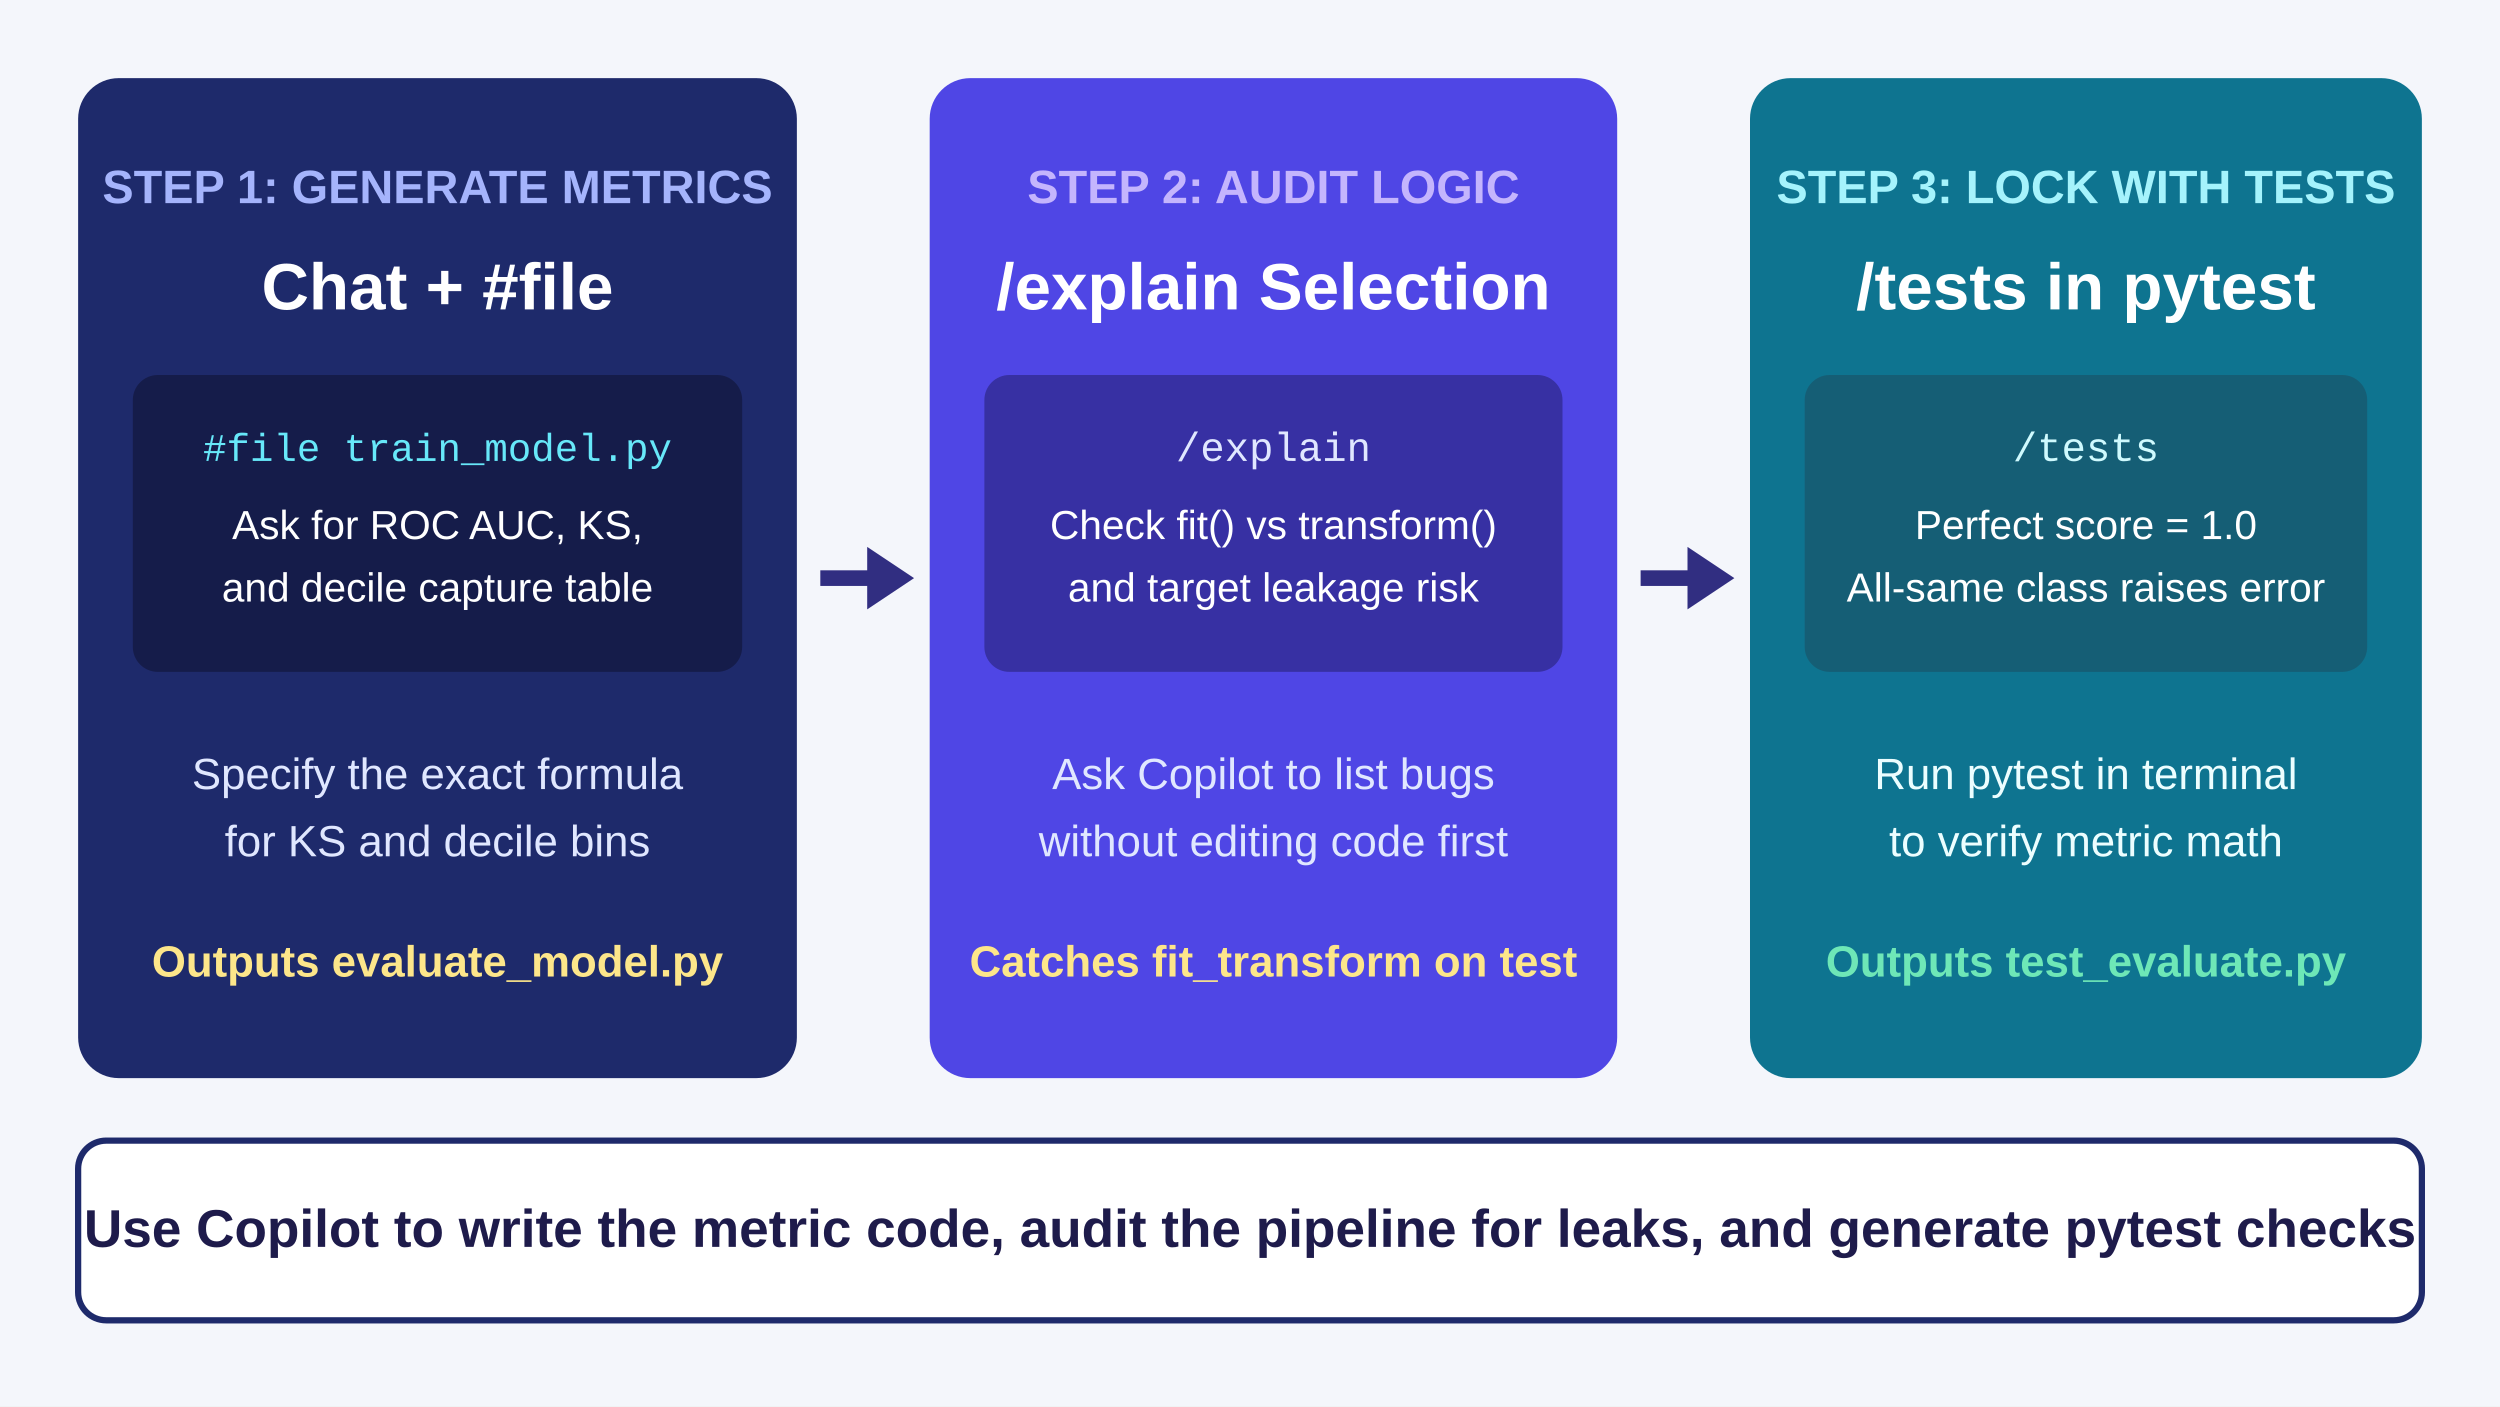
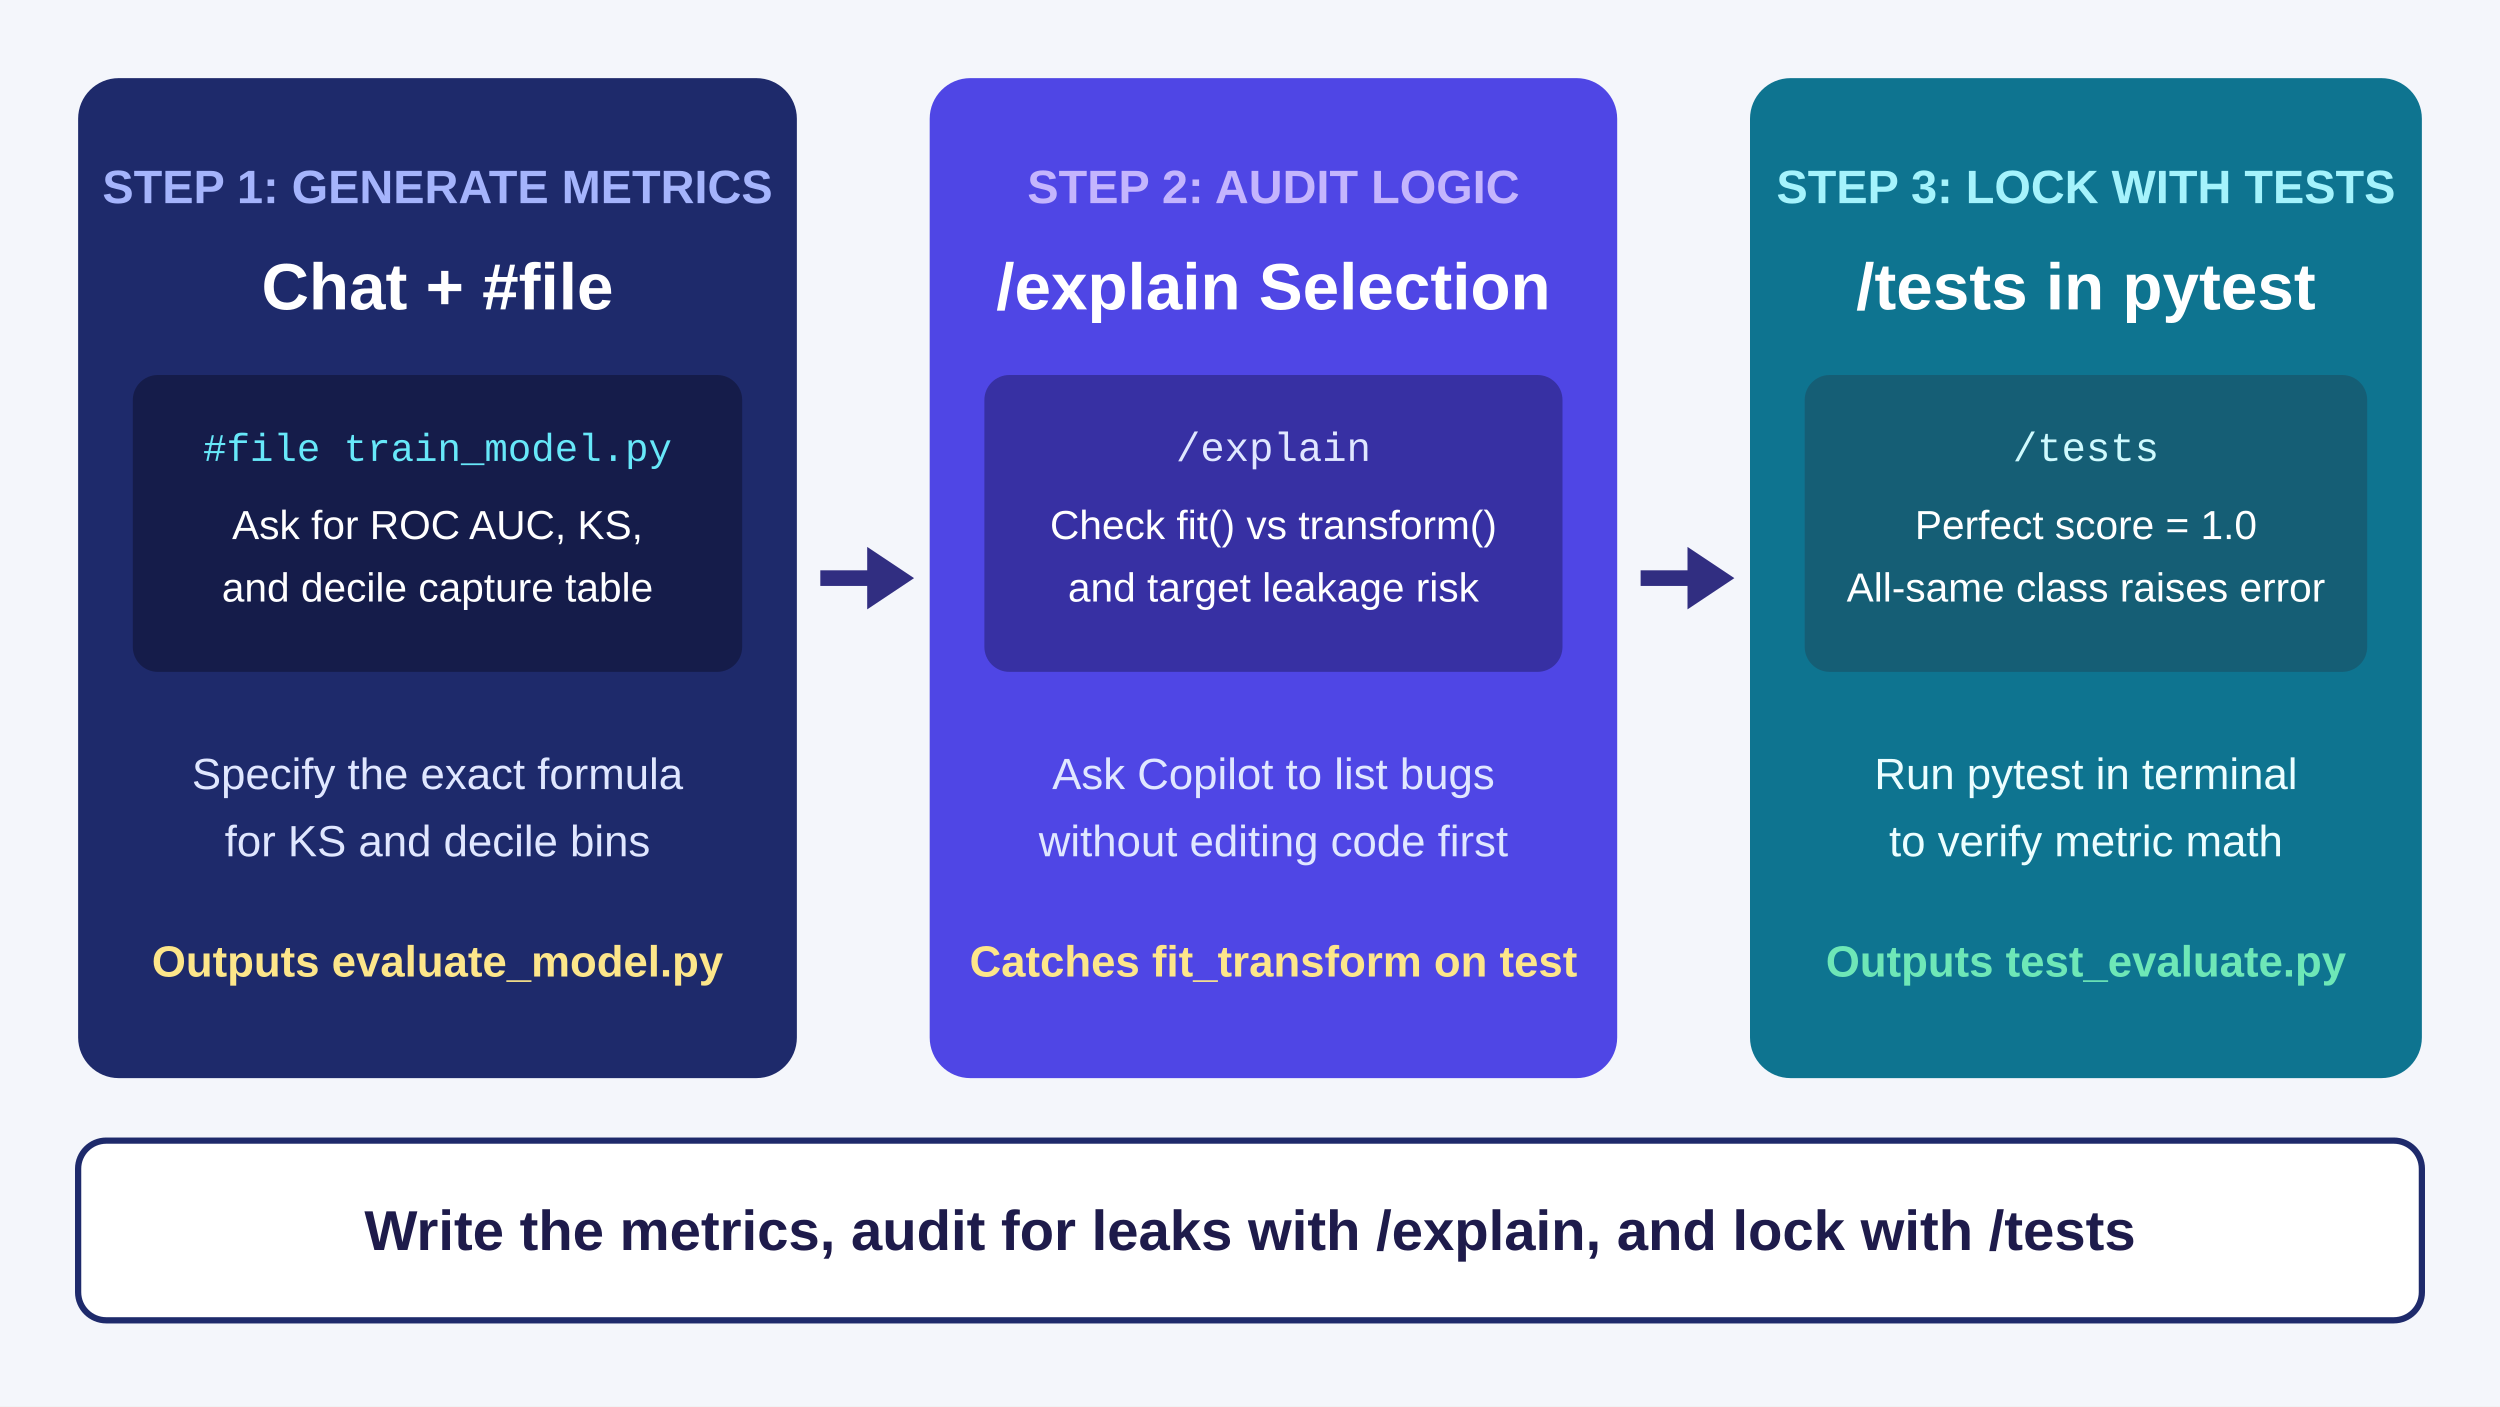
- <svg xmlns="http://www.w3.org/2000/svg" viewBox="0 0 1600 900" role="img" aria-label="Three-step Copilot workflow for model validation and auditing">
+ <svg xmlns="http://www.w3.org/2000/svg" width="1600" height="900" viewBox="0 0 1600 900" role="img" aria-label="Three-step Copilot workflow for model validation and auditing">
  <rect width="1600" height="900" fill="#F4F6FB" />
  <rect x="50" y="50" width="460" height="640" rx="26" fill="#1E2A6B" />
  <text x="280" y="130" text-anchor="middle" fill="#A5B4FC" font-family="Arial, Helvetica, sans-serif" font-size="30" font-weight="700">STEP 1: GENERATE METRICS</text>
  <text x="280" y="198" text-anchor="middle" fill="#FFFFFF" font-family="Arial, Helvetica, sans-serif" font-size="42" font-weight="700">Chat + #file</text>
  <rect x="85" y="240" width="390" height="190" rx="16" fill="#151C4A" />
  <text x="280" y="295" text-anchor="middle" fill="#67E8F9" font-family="Courier New, monospace" font-size="25">#file train_model.py</text>
  <text x="280" y="345" text-anchor="middle" fill="#FFFFFF" font-family="Arial, Helvetica, sans-serif" font-size="26">Ask for ROC AUC, KS,</text>
  <text x="280" y="385" text-anchor="middle" fill="#FFFFFF" font-family="Arial, Helvetica, sans-serif" font-size="26">and decile capture table</text>
  <text x="280" y="505" text-anchor="middle" fill="#E0E7FF" font-family="Arial, Helvetica, sans-serif" font-size="28">Specify the exact formula</text>
  <text x="280" y="548" text-anchor="middle" fill="#E0E7FF" font-family="Arial, Helvetica, sans-serif" font-size="28">for KS and decile bins</text>
  <text x="280" y="625" text-anchor="middle" fill="#FDE68A" font-family="Arial, Helvetica, sans-serif" font-size="28" font-weight="700">Outputs evaluate_model.py</text>
  <path d="M525 370 H565" stroke="#312E81" stroke-width="10" fill="none" />
  <polygon points="585,370 555,350 555,390" fill="#312E81" />
  <rect x="595" y="50" width="440" height="640" rx="26" fill="#4F46E5" />
  <text x="815" y="130" text-anchor="middle" fill="#C4B5FD" font-family="Arial, Helvetica, sans-serif" font-size="30" font-weight="700">STEP 2: AUDIT LOGIC</text>
  <text x="815" y="198" text-anchor="middle" fill="#FFFFFF" font-family="Arial, Helvetica, sans-serif" font-size="42" font-weight="700">/explain Selection</text>
  <rect x="630" y="240" width="370" height="190" rx="16" fill="#3730A3" />
  <text x="815" y="295" text-anchor="middle" fill="#E0E7FF" font-family="Courier New, monospace" font-size="26">/explain</text>
  <text x="815" y="345" text-anchor="middle" fill="#FFFFFF" font-family="Arial, Helvetica, sans-serif" font-size="26">Check fit() vs transform()</text>
  <text x="815" y="385" text-anchor="middle" fill="#FFFFFF" font-family="Arial, Helvetica, sans-serif" font-size="26">and target leakage risk</text>
  <text x="815" y="505" text-anchor="middle" fill="#E0E7FF" font-family="Arial, Helvetica, sans-serif" font-size="28">Ask Copilot to list bugs</text>
  <text x="815" y="548" text-anchor="middle" fill="#E0E7FF" font-family="Arial, Helvetica, sans-serif" font-size="28">without editing code first</text>
  <text x="815" y="625" text-anchor="middle" fill="#FDE68A" font-family="Arial, Helvetica, sans-serif" font-size="28" font-weight="700">Catches fit_transform on test</text>
  <path d="M1050 370 H1090" stroke="#312E81" stroke-width="10" fill="none" />
  <polygon points="1110,370 1080,350 1080,390" fill="#312E81" />
  <rect x="1120" y="50" width="430" height="640" rx="26" fill="#0E7490" />
  <text x="1335" y="130" text-anchor="middle" fill="#A5F3FC" font-family="Arial, Helvetica, sans-serif" font-size="30" font-weight="700">STEP 3: LOCK WITH TESTS</text>
  <text x="1335" y="198" text-anchor="middle" fill="#FFFFFF" font-family="Arial, Helvetica, sans-serif" font-size="42" font-weight="700">/tests in pytest</text>
  <rect x="1155" y="240" width="360" height="190" rx="16" fill="#155E75" />
  <text x="1335" y="295" text-anchor="middle" fill="#CFFAFE" font-family="Courier New, monospace" font-size="26">/tests</text>
  <text x="1335" y="345" text-anchor="middle" fill="#FFFFFF" font-family="Arial, Helvetica, sans-serif" font-size="26">Perfect score = 1.0</text>
  <text x="1335" y="385" text-anchor="middle" fill="#FFFFFF" font-family="Arial, Helvetica, sans-serif" font-size="26">All-same class raises error</text>
  <text x="1335" y="505" text-anchor="middle" fill="#ECFEFF" font-family="Arial, Helvetica, sans-serif" font-size="28">Run pytest in terminal</text>
  <text x="1335" y="548" text-anchor="middle" fill="#ECFEFF" font-family="Arial, Helvetica, sans-serif" font-size="28">to verify metric math</text>
  <text x="1335" y="625" text-anchor="middle" fill="#6EE7B7" font-family="Arial, Helvetica, sans-serif" font-size="28" font-weight="700">Outputs test_evaluate.py</text>
  <rect x="50" y="730" width="1500" height="115" rx="18" fill="#FFFFFF" stroke="#1E2A6B" stroke-width="4" />
-   <text x="800" y="798" text-anchor="middle" fill="#1E1B4B" font-family="Arial, Helvetica, sans-serif" font-size="34" font-weight="700">Use Copilot to write the metric code, audit the pipeline for leaks, and generate pytest checks</text>
+   <text x="800" y="800" text-anchor="middle" fill="#1E1B4B" font-family="Arial, Helvetica, sans-serif" font-size="36" font-weight="700">Write the metrics, audit for leaks with /explain, and lock with /tests</text>
</svg>
